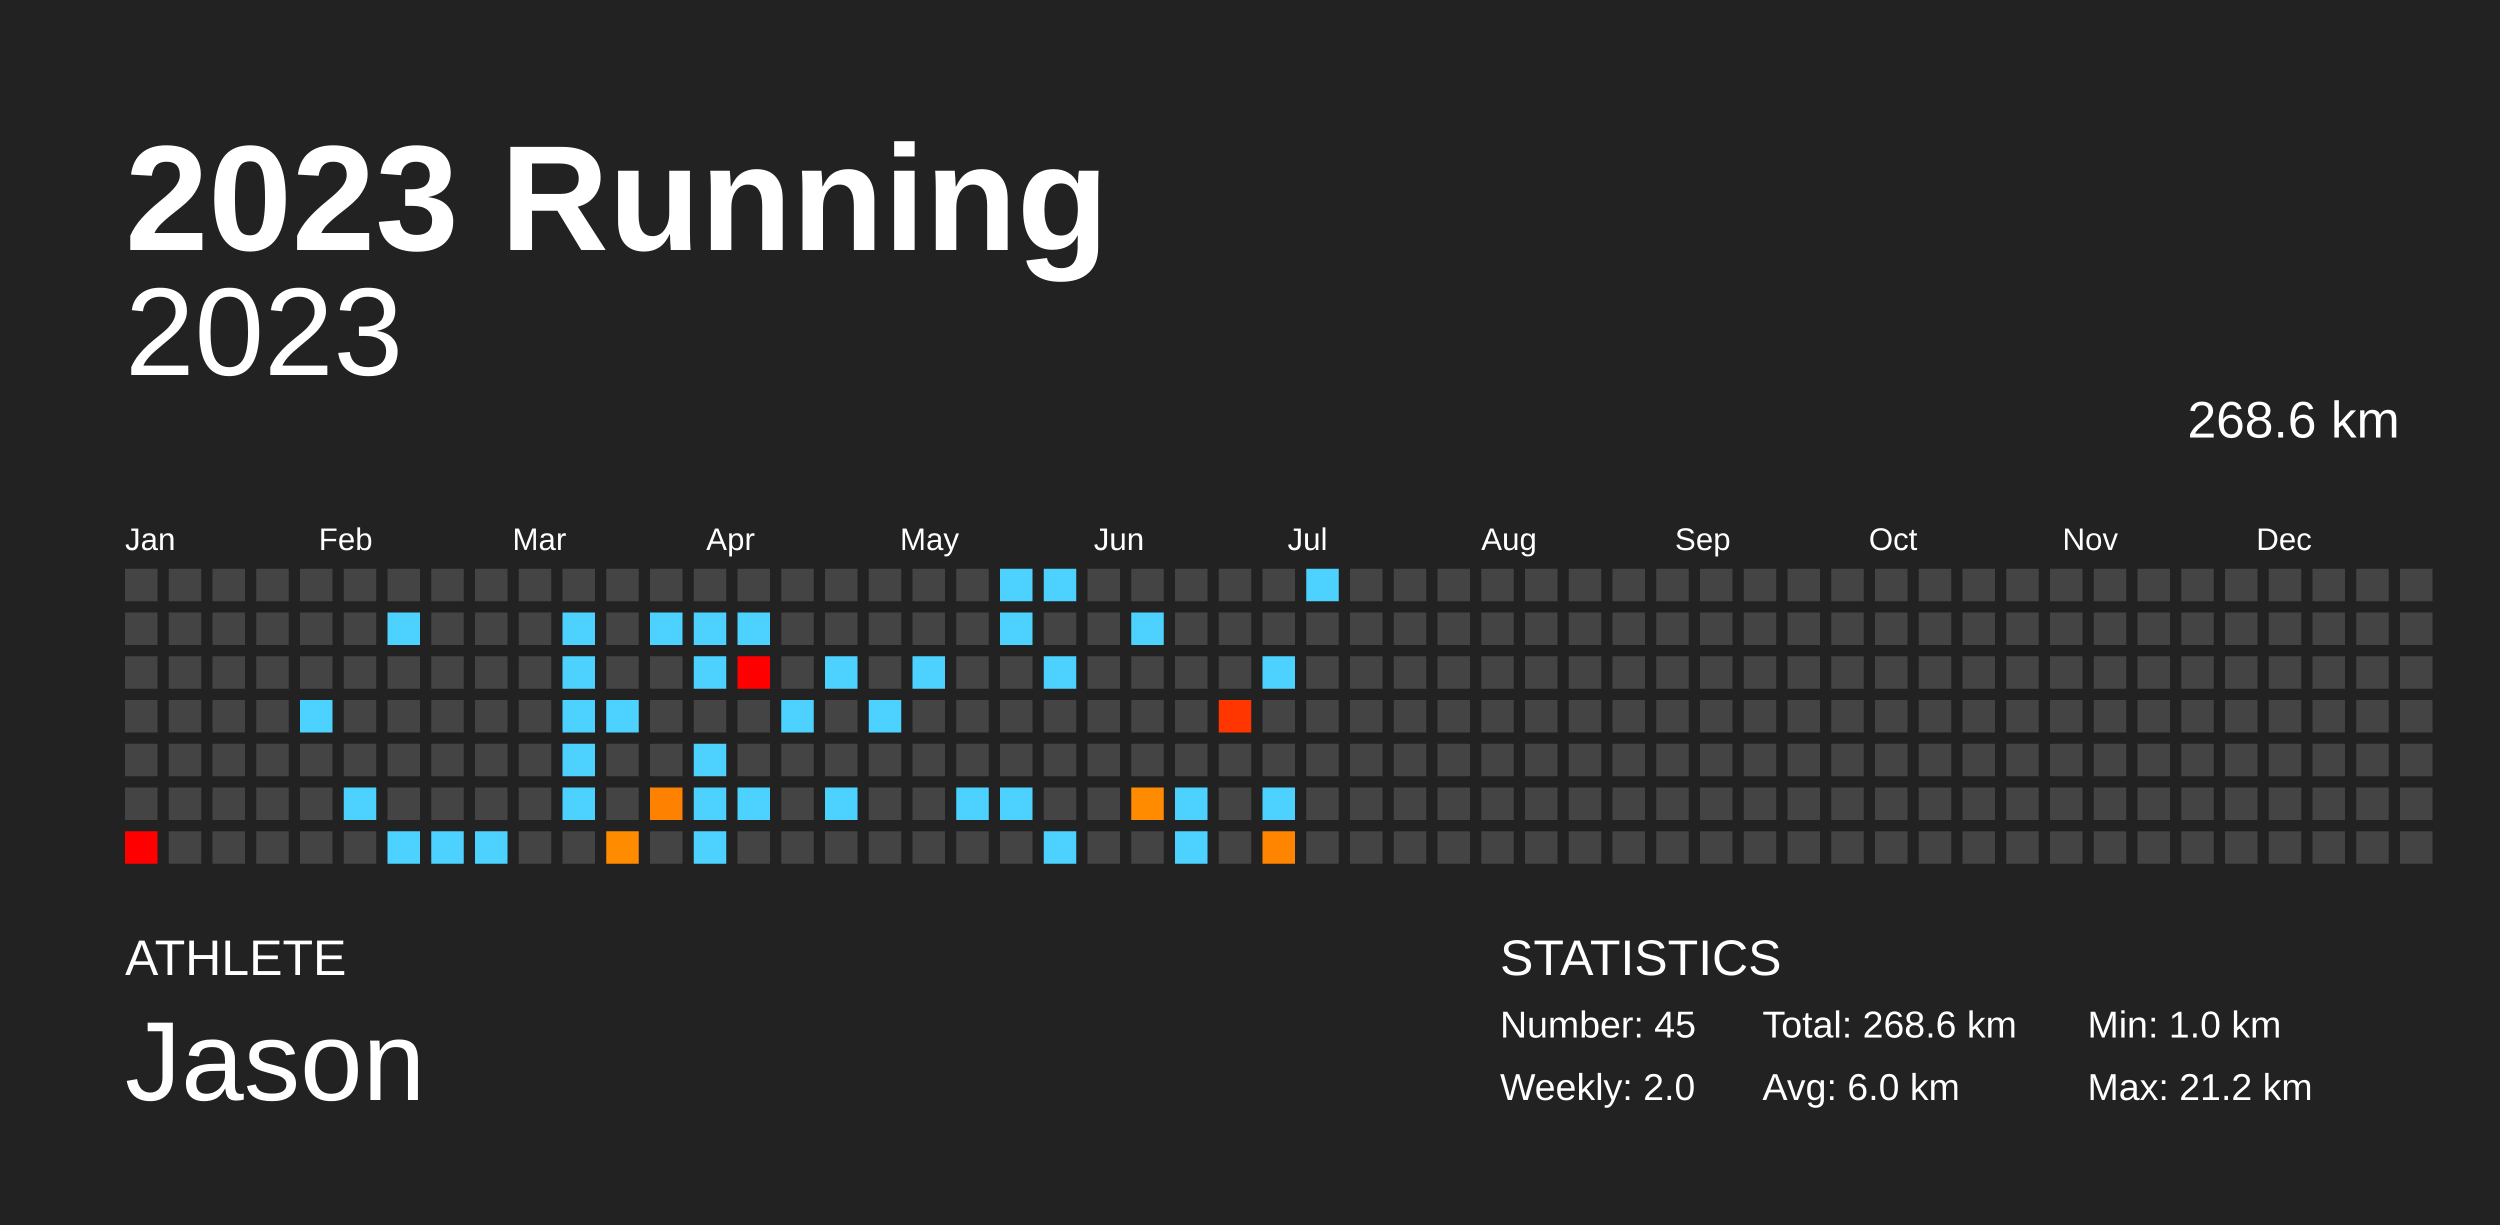
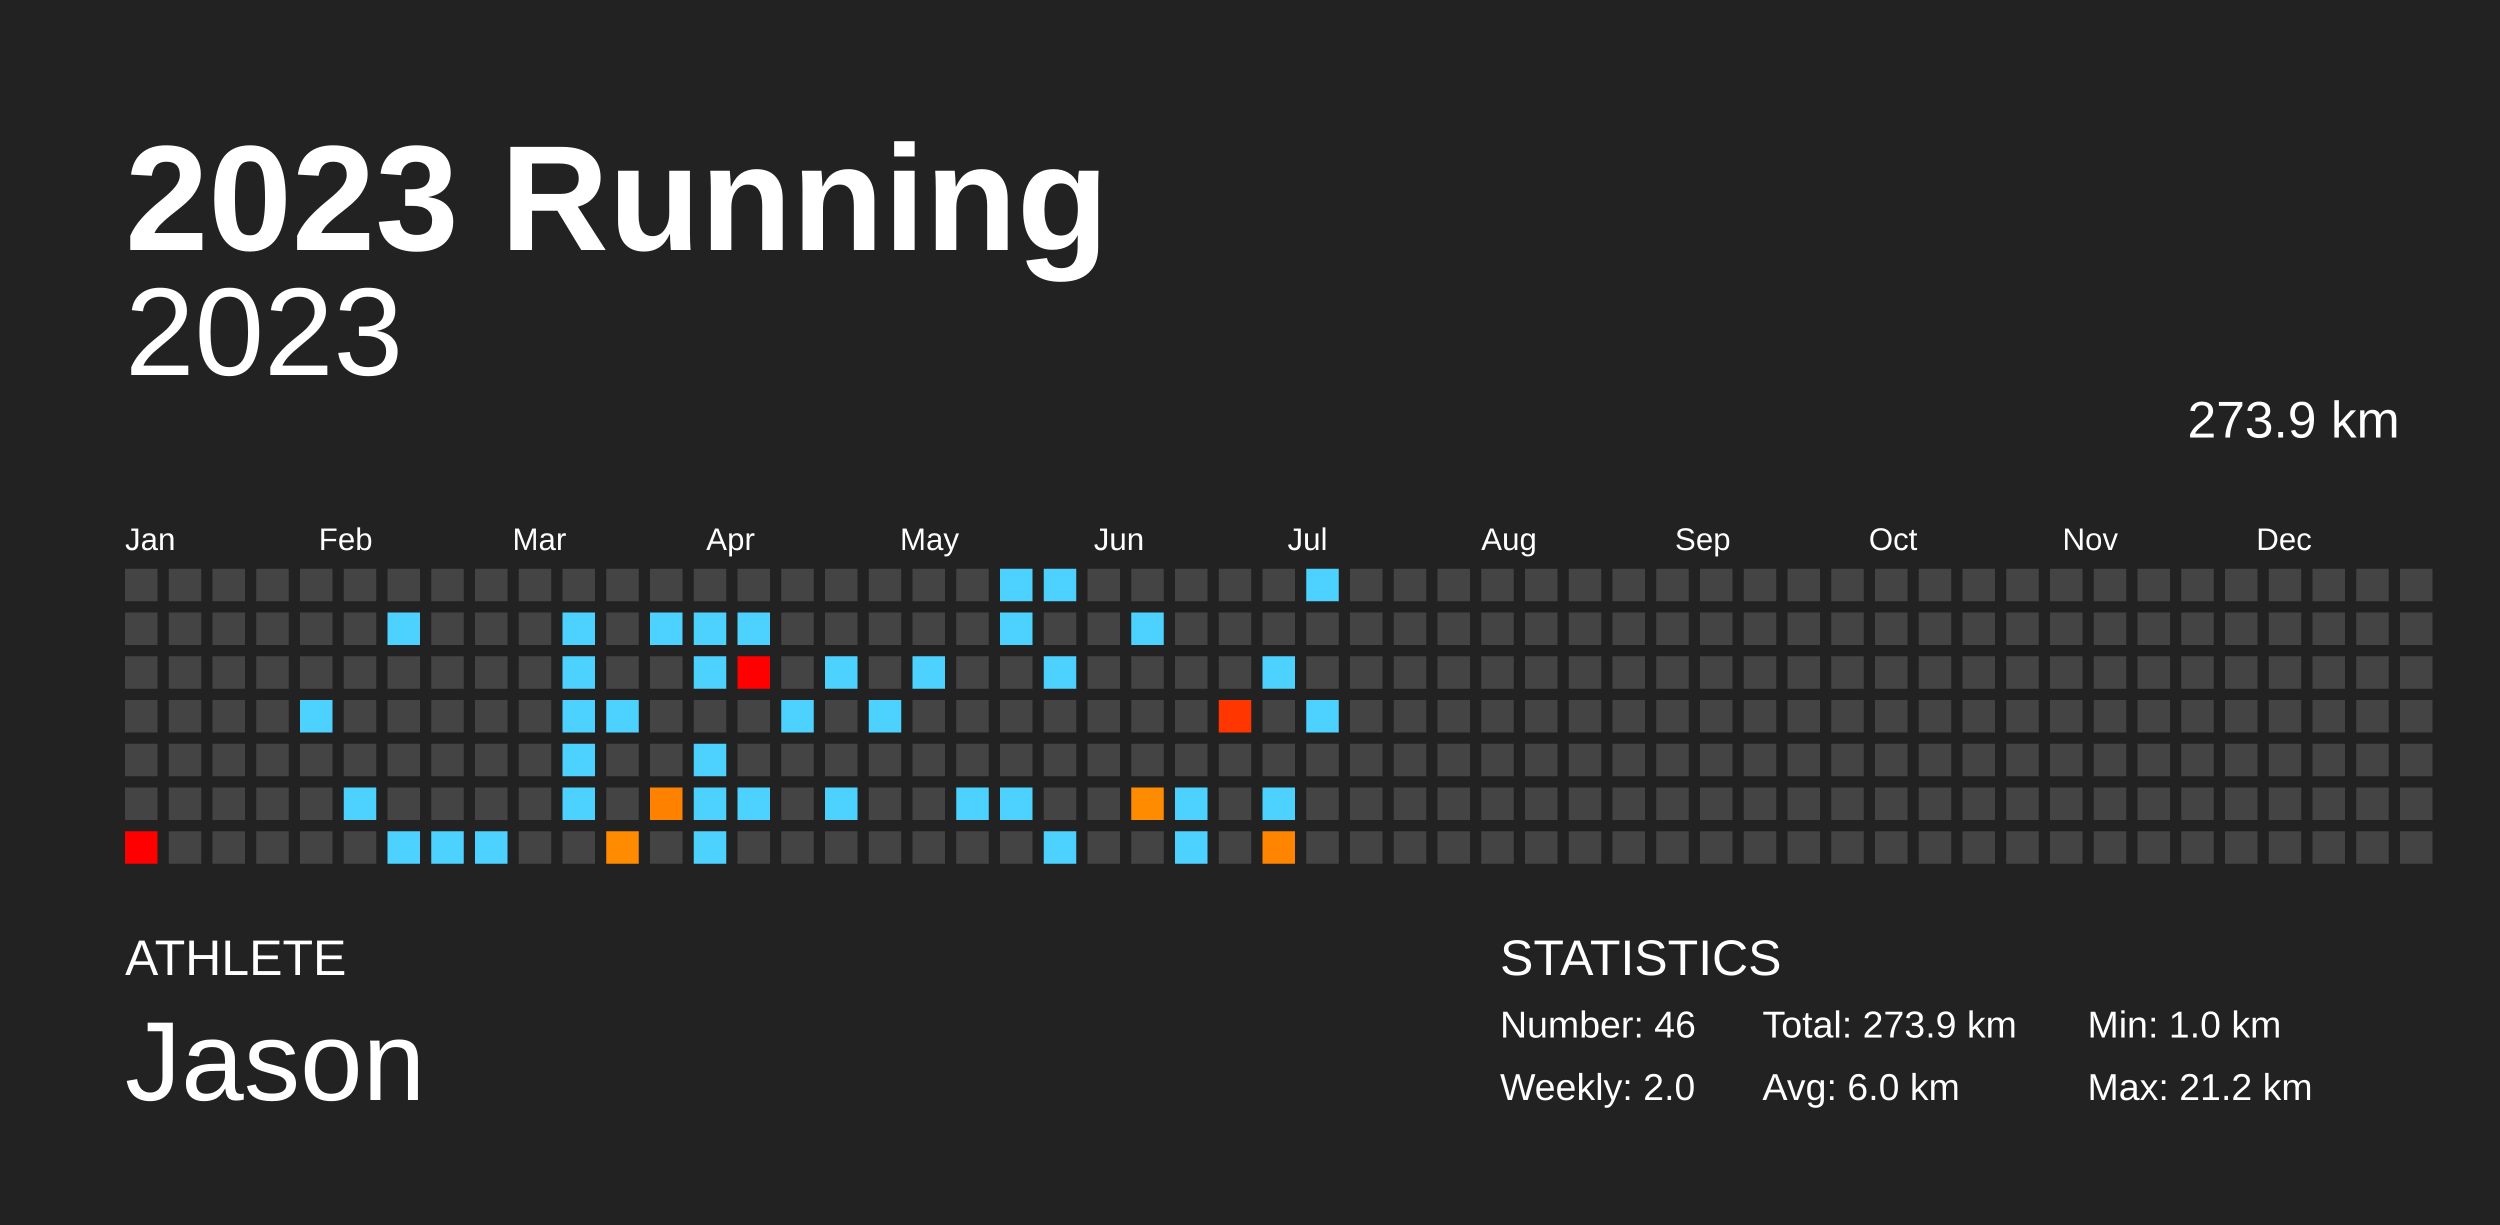
<svg xmlns="http://www.w3.org/2000/svg" baseProfile="full" height="98mm" version="1.1" viewBox="0,0,200,98" width="200mm">
  <defs />
  <rect fill="#222222" height="98" width="200" x="0" y="0" />
  <text fill="#FFFFFF" style="font-size:12px; font-family:Arial; font-weight:bold;" x="10" y="20">2023 Running</text>
  <text fill="#FFFFFF" style="font-size:4px; font-family:Arial" x="10" y="78">ATHLETE</text>
  <text fill="#FFFFFF" style="font-size:9px; font-family:Arial" x="10" y="88">Jason</text>
  <text fill="#FFFFFF" style="font-size:4px; font-family:Arial" x="120" y="78">STATISTICS</text>
-   <text fill="#FFFFFF" style="font-size:3px; font-family:Arial" x="120" y="83">Number: 45</text>
+   <text fill="#FFFFFF" style="font-size:3px; font-family:Arial" x="120" y="83">Number: 46</text>
  <text fill="#FFFFFF" style="font-size:3px; font-family:Arial" x="120" y="88">Weekly: 2.0</text>
-   <text fill="#FFFFFF" style="font-size:3px; font-family:Arial" x="141" y="83">Total: 268.6 km</text>
+   <text fill="#FFFFFF" style="font-size:3px; font-family:Arial" x="141" y="83">Total: 273.9 km</text>
  <text fill="#FFFFFF" style="font-size:3px; font-family:Arial" x="141" y="88">Avg: 6.0 km</text>
  <text fill="#FFFFFF" style="font-size:3px; font-family:Arial" x="167" y="83">Min: 1.0 km</text>
  <text fill="#FFFFFF" style="font-size:3px; font-family:Arial" x="167" y="88">Max: 21.2 km</text>
  <text alignment-baseline="hanging" fill="#FFFFFF" style="font-size:10.0px; font-family:Arial;" x="10" y="30">2023</text>
-   <text alignment-baseline="hanging" fill="#FFFFFF" style="font-size:4.125px; font-family:Arial;" x="175" y="35">268.6 km</text>
+   <text alignment-baseline="hanging" fill="#FFFFFF" style="font-size:4.125px; font-family:Arial;" x="175" y="35">273.9 km</text>
  <text fill="#FFFFFF" style="font-size:2.5px; font-family:Arial" x="10.0" y="44">Jan</text>
  <text fill="#FFFFFF" style="font-size:2.5px; font-family:Arial" x="25.5" y="44">Feb</text>
  <text fill="#FFFFFF" style="font-size:2.5px; font-family:Arial" x="41.0" y="44">Mar</text>
  <text fill="#FFFFFF" style="font-size:2.5px; font-family:Arial" x="56.5" y="44">Apr</text>
  <text fill="#FFFFFF" style="font-size:2.5px; font-family:Arial" x="72.0" y="44">May</text>
  <text fill="#FFFFFF" style="font-size:2.5px; font-family:Arial" x="87.5" y="44">Jun</text>
  <text fill="#FFFFFF" style="font-size:2.5px; font-family:Arial" x="103.0" y="44">Jul</text>
  <text fill="#FFFFFF" style="font-size:2.5px; font-family:Arial" x="118.5" y="44">Aug</text>
  <text fill="#FFFFFF" style="font-size:2.5px; font-family:Arial" x="134.0" y="44">Sep</text>
  <text fill="#FFFFFF" style="font-size:2.5px; font-family:Arial" x="149.5" y="44">Oct</text>
  <text fill="#FFFFFF" style="font-size:2.5px; font-family:Arial" x="165.0" y="44">Nov</text>
  <text fill="#FFFFFF" style="font-size:2.5px; font-family:Arial" x="180.5" y="44">Dec</text>
  <rect fill="#444444" height="2.6" width="2.6" x="10.0" y="45.5" />
  <rect fill="#444444" height="2.6" width="2.6" x="10.0" y="49.0" />
  <rect fill="#444444" height="2.6" width="2.6" x="10.0" y="52.5" />
  <rect fill="#444444" height="2.6" width="2.6" x="10.0" y="56.0" />
  <rect fill="#444444" height="2.6" width="2.6" x="10.0" y="59.5" />
  <rect fill="#444444" height="2.6" width="2.6" x="10.0" y="63.0" />
  <rect fill="red" height="2.6" width="2.6" x="10.0" y="66.5" />
  <rect fill="#444444" height="2.6" width="2.6" x="13.5" y="45.5" />
  <rect fill="#444444" height="2.6" width="2.6" x="13.5" y="49.0" />
  <rect fill="#444444" height="2.6" width="2.6" x="13.5" y="52.5" />
  <rect fill="#444444" height="2.6" width="2.6" x="13.5" y="56.0" />
  <rect fill="#444444" height="2.6" width="2.6" x="13.5" y="59.5" />
  <rect fill="#444444" height="2.6" width="2.6" x="13.5" y="63.0" />
  <rect fill="#444444" height="2.6" width="2.6" x="13.5" y="66.5" />
  <rect fill="#444444" height="2.6" width="2.6" x="17.0" y="45.5" />
  <rect fill="#444444" height="2.6" width="2.6" x="17.0" y="49.0" />
  <rect fill="#444444" height="2.6" width="2.6" x="17.0" y="52.5" />
  <rect fill="#444444" height="2.6" width="2.6" x="17.0" y="56.0" />
  <rect fill="#444444" height="2.6" width="2.6" x="17.0" y="59.5" />
  <rect fill="#444444" height="2.6" width="2.6" x="17.0" y="63.0" />
  <rect fill="#444444" height="2.6" width="2.6" x="17.0" y="66.5" />
  <rect fill="#444444" height="2.6" width="2.6" x="20.5" y="45.5" />
  <rect fill="#444444" height="2.6" width="2.6" x="20.5" y="49.0" />
  <rect fill="#444444" height="2.6" width="2.6" x="20.5" y="52.5" />
  <rect fill="#444444" height="2.6" width="2.6" x="20.5" y="56.0" />
  <rect fill="#444444" height="2.6" width="2.6" x="20.5" y="59.5" />
  <rect fill="#444444" height="2.6" width="2.6" x="20.5" y="63.0" />
  <rect fill="#444444" height="2.6" width="2.6" x="20.5" y="66.5" />
  <rect fill="#444444" height="2.6" width="2.6" x="24.0" y="45.5" />
  <rect fill="#444444" height="2.6" width="2.6" x="24.0" y="49.0" />
  <rect fill="#444444" height="2.6" width="2.6" x="24.0" y="52.5" />
  <rect fill="#4dd2ff" height="2.6" width="2.6" x="24.0" y="56.0" />
  <rect fill="#444444" height="2.6" width="2.6" x="24.0" y="59.5" />
  <rect fill="#444444" height="2.6" width="2.6" x="24.0" y="63.0" />
  <rect fill="#444444" height="2.6" width="2.6" x="24.0" y="66.5" />
  <rect fill="#444444" height="2.6" width="2.6" x="27.5" y="45.5" />
  <rect fill="#444444" height="2.6" width="2.6" x="27.5" y="49.0" />
  <rect fill="#444444" height="2.6" width="2.6" x="27.5" y="52.5" />
  <rect fill="#444444" height="2.6" width="2.6" x="27.5" y="56.0" />
  <rect fill="#444444" height="2.6" width="2.6" x="27.5" y="59.5" />
  <rect fill="#4dd2ff" height="2.6" width="2.6" x="27.5" y="63.0" />
  <rect fill="#444444" height="2.6" width="2.6" x="27.5" y="66.5" />
  <rect fill="#444444" height="2.6" width="2.6" x="31.0" y="45.5" />
  <rect fill="#4dd2ff" height="2.6" width="2.6" x="31.0" y="49.0" />
  <rect fill="#444444" height="2.6" width="2.6" x="31.0" y="52.5" />
  <rect fill="#444444" height="2.6" width="2.6" x="31.0" y="56.0" />
  <rect fill="#444444" height="2.6" width="2.6" x="31.0" y="59.5" />
  <rect fill="#444444" height="2.6" width="2.6" x="31.0" y="63.0" />
  <rect fill="#4dd2ff" height="2.6" width="2.6" x="31.0" y="66.5" />
  <rect fill="#444444" height="2.6" width="2.6" x="34.5" y="45.5" />
  <rect fill="#444444" height="2.6" width="2.6" x="34.5" y="49.0" />
  <rect fill="#444444" height="2.6" width="2.6" x="34.5" y="52.5" />
  <rect fill="#444444" height="2.6" width="2.6" x="34.5" y="56.0" />
  <rect fill="#444444" height="2.6" width="2.6" x="34.5" y="59.5" />
  <rect fill="#444444" height="2.6" width="2.6" x="34.5" y="63.0" />
  <rect fill="#4dd2ff" height="2.6" width="2.6" x="34.5" y="66.5" />
  <rect fill="#444444" height="2.6" width="2.6" x="38.0" y="45.5" />
  <rect fill="#444444" height="2.6" width="2.6" x="38.0" y="49.0" />
  <rect fill="#444444" height="2.6" width="2.6" x="38.0" y="52.5" />
  <rect fill="#444444" height="2.6" width="2.6" x="38.0" y="56.0" />
  <rect fill="#444444" height="2.6" width="2.6" x="38.0" y="59.5" />
  <rect fill="#444444" height="2.6" width="2.6" x="38.0" y="63.0" />
  <rect fill="#4dd2ff" height="2.6" width="2.6" x="38.0" y="66.5" />
  <rect fill="#444444" height="2.6" width="2.6" x="41.5" y="45.5" />
  <rect fill="#444444" height="2.6" width="2.6" x="41.5" y="49.0" />
  <rect fill="#444444" height="2.6" width="2.6" x="41.5" y="52.5" />
  <rect fill="#444444" height="2.6" width="2.6" x="41.5" y="56.0" />
  <rect fill="#444444" height="2.6" width="2.6" x="41.5" y="59.5" />
  <rect fill="#444444" height="2.6" width="2.6" x="41.5" y="63.0" />
  <rect fill="#444444" height="2.6" width="2.6" x="41.5" y="66.5" />
  <rect fill="#444444" height="2.6" width="2.6" x="45.0" y="45.5" />
  <rect fill="#4dd2ff" height="2.6" width="2.6" x="45.0" y="49.0" />
  <rect fill="#4dd2ff" height="2.6" width="2.6" x="45.0" y="52.5" />
  <rect fill="#4dd2ff" height="2.6" width="2.6" x="45.0" y="56.0" />
  <rect fill="#4dd2ff" height="2.6" width="2.6" x="45.0" y="59.5" />
  <rect fill="#4dd2ff" height="2.6" width="2.6" x="45.0" y="63.0" />
  <rect fill="#444444" height="2.6" width="2.6" x="45.0" y="66.5" />
  <rect fill="#444444" height="2.6" width="2.6" x="48.5" y="45.5" />
  <rect fill="#444444" height="2.6" width="2.6" x="48.5" y="49.0" />
  <rect fill="#444444" height="2.6" width="2.6" x="48.5" y="52.5" />
  <rect fill="#4dd2ff" height="2.6" width="2.6" x="48.5" y="56.0" />
  <rect fill="#444444" height="2.6" width="2.6" x="48.5" y="59.5" />
  <rect fill="#444444" height="2.6" width="2.6" x="48.5" y="63.0" />
  <rect fill="#ff8b00" height="2.6" width="2.6" x="48.5" y="66.5" />
  <rect fill="#444444" height="2.6" width="2.6" x="52.0" y="45.5" />
  <rect fill="#4dd2ff" height="2.6" width="2.6" x="52.0" y="49.0" />
  <rect fill="#444444" height="2.6" width="2.6" x="52.0" y="52.5" />
  <rect fill="#444444" height="2.6" width="2.6" x="52.0" y="56.0" />
  <rect fill="#444444" height="2.6" width="2.6" x="52.0" y="59.5" />
  <rect fill="#ff8100" height="2.6" width="2.6" x="52.0" y="63.0" />
  <rect fill="#444444" height="2.6" width="2.6" x="52.0" y="66.5" />
  <rect fill="#444444" height="2.6" width="2.6" x="55.5" y="45.5" />
  <rect fill="#4dd2ff" height="2.6" width="2.6" x="55.5" y="49.0" />
  <rect fill="#4dd2ff" height="2.6" width="2.6" x="55.5" y="52.5" />
  <rect fill="#444444" height="2.6" width="2.6" x="55.5" y="56.0" />
  <rect fill="#4dd2ff" height="2.6" width="2.6" x="55.5" y="59.5" />
  <rect fill="#4dd2ff" height="2.6" width="2.6" x="55.5" y="63.0" />
  <rect fill="#4dd2ff" height="2.6" width="2.6" x="55.5" y="66.5" />
  <rect fill="#444444" height="2.6" width="2.6" x="59.0" y="45.5" />
  <rect fill="#4dd2ff" height="2.6" width="2.6" x="59.0" y="49.0" />
  <rect fill="red" height="2.6" width="2.6" x="59.0" y="52.5" />
  <rect fill="#444444" height="2.6" width="2.6" x="59.0" y="56.0" />
  <rect fill="#444444" height="2.6" width="2.6" x="59.0" y="59.5" />
  <rect fill="#4dd2ff" height="2.6" width="2.6" x="59.0" y="63.0" />
  <rect fill="#444444" height="2.6" width="2.6" x="59.0" y="66.5" />
  <rect fill="#444444" height="2.6" width="2.6" x="62.5" y="45.5" />
  <rect fill="#444444" height="2.6" width="2.6" x="62.5" y="49.0" />
  <rect fill="#444444" height="2.6" width="2.6" x="62.5" y="52.5" />
  <rect fill="#4dd2ff" height="2.6" width="2.6" x="62.5" y="56.0" />
  <rect fill="#444444" height="2.6" width="2.6" x="62.5" y="59.5" />
  <rect fill="#444444" height="2.6" width="2.6" x="62.5" y="63.0" />
  <rect fill="#444444" height="2.6" width="2.6" x="62.5" y="66.5" />
  <rect fill="#444444" height="2.6" width="2.6" x="66.0" y="45.5" />
  <rect fill="#444444" height="2.6" width="2.6" x="66.0" y="49.0" />
  <rect fill="#4dd2ff" height="2.6" width="2.6" x="66.0" y="52.5" />
  <rect fill="#444444" height="2.6" width="2.6" x="66.0" y="56.0" />
  <rect fill="#444444" height="2.6" width="2.6" x="66.0" y="59.5" />
  <rect fill="#4dd2ff" height="2.6" width="2.6" x="66.0" y="63.0" />
  <rect fill="#444444" height="2.6" width="2.6" x="66.0" y="66.5" />
  <rect fill="#444444" height="2.6" width="2.6" x="69.5" y="45.5" />
  <rect fill="#444444" height="2.6" width="2.6" x="69.5" y="49.0" />
  <rect fill="#444444" height="2.6" width="2.6" x="69.5" y="52.5" />
  <rect fill="#4dd2ff" height="2.6" width="2.6" x="69.5" y="56.0" />
  <rect fill="#444444" height="2.6" width="2.6" x="69.5" y="59.5" />
  <rect fill="#444444" height="2.6" width="2.6" x="69.5" y="63.0" />
  <rect fill="#444444" height="2.6" width="2.6" x="69.5" y="66.5" />
  <rect fill="#444444" height="2.6" width="2.6" x="73.0" y="45.5" />
  <rect fill="#444444" height="2.6" width="2.6" x="73.0" y="49.0" />
  <rect fill="#4dd2ff" height="2.6" width="2.6" x="73.0" y="52.5" />
  <rect fill="#444444" height="2.6" width="2.6" x="73.0" y="56.0" />
  <rect fill="#444444" height="2.6" width="2.6" x="73.0" y="59.5" />
  <rect fill="#444444" height="2.6" width="2.6" x="73.0" y="63.0" />
  <rect fill="#444444" height="2.6" width="2.6" x="73.0" y="66.5" />
  <rect fill="#444444" height="2.6" width="2.6" x="76.5" y="45.5" />
  <rect fill="#444444" height="2.6" width="2.6" x="76.5" y="49.0" />
  <rect fill="#444444" height="2.6" width="2.6" x="76.5" y="52.5" />
  <rect fill="#444444" height="2.6" width="2.6" x="76.5" y="56.0" />
  <rect fill="#444444" height="2.6" width="2.6" x="76.5" y="59.5" />
  <rect fill="#4dd2ff" height="2.6" width="2.6" x="76.5" y="63.0" />
  <rect fill="#444444" height="2.6" width="2.6" x="76.5" y="66.5" />
  <rect fill="#4dd2ff" height="2.6" width="2.6" x="80.0" y="45.5" />
  <rect fill="#4dd2ff" height="2.6" width="2.6" x="80.0" y="49.0" />
  <rect fill="#444444" height="2.6" width="2.6" x="80.0" y="52.5" />
  <rect fill="#444444" height="2.6" width="2.6" x="80.0" y="56.0" />
  <rect fill="#444444" height="2.6" width="2.6" x="80.0" y="59.5" />
  <rect fill="#4dd2ff" height="2.6" width="2.6" x="80.0" y="63.0" />
  <rect fill="#444444" height="2.6" width="2.6" x="80.0" y="66.5" />
  <rect fill="#4dd2ff" height="2.6" width="2.6" x="83.5" y="45.5" />
  <rect fill="#444444" height="2.6" width="2.6" x="83.5" y="49.0" />
  <rect fill="#4dd2ff" height="2.6" width="2.6" x="83.5" y="52.5" />
  <rect fill="#444444" height="2.6" width="2.6" x="83.5" y="56.0" />
  <rect fill="#444444" height="2.6" width="2.6" x="83.5" y="59.5" />
  <rect fill="#444444" height="2.6" width="2.6" x="83.5" y="63.0" />
  <rect fill="#4dd2ff" height="2.6" width="2.6" x="83.5" y="66.5" />
  <rect fill="#444444" height="2.6" width="2.6" x="87.0" y="45.5" />
  <rect fill="#444444" height="2.6" width="2.6" x="87.0" y="49.0" />
  <rect fill="#444444" height="2.6" width="2.6" x="87.0" y="52.5" />
  <rect fill="#444444" height="2.6" width="2.6" x="87.0" y="56.0" />
  <rect fill="#444444" height="2.6" width="2.6" x="87.0" y="59.5" />
  <rect fill="#444444" height="2.6" width="2.6" x="87.0" y="63.0" />
  <rect fill="#444444" height="2.6" width="2.6" x="87.0" y="66.5" />
  <rect fill="#444444" height="2.6" width="2.6" x="90.5" y="45.5" />
  <rect fill="#4dd2ff" height="2.6" width="2.6" x="90.5" y="49.0" />
  <rect fill="#444444" height="2.6" width="2.6" x="90.5" y="52.5" />
  <rect fill="#444444" height="2.6" width="2.6" x="90.5" y="56.0" />
  <rect fill="#444444" height="2.6" width="2.6" x="90.5" y="59.5" />
  <rect fill="#ff8b00" height="2.6" width="2.6" x="90.5" y="63.0" />
  <rect fill="#444444" height="2.6" width="2.6" x="90.5" y="66.5" />
  <rect fill="#444444" height="2.6" width="2.6" x="94.0" y="45.5" />
  <rect fill="#444444" height="2.6" width="2.6" x="94.0" y="49.0" />
  <rect fill="#444444" height="2.6" width="2.6" x="94.0" y="52.5" />
  <rect fill="#444444" height="2.6" width="2.6" x="94.0" y="56.0" />
  <rect fill="#444444" height="2.6" width="2.6" x="94.0" y="59.5" />
  <rect fill="#4dd2ff" height="2.6" width="2.6" x="94.0" y="63.0" />
  <rect fill="#4dd2ff" height="2.6" width="2.6" x="94.0" y="66.5" />
  <rect fill="#444444" height="2.6" width="2.6" x="97.5" y="45.5" />
  <rect fill="#444444" height="2.6" width="2.6" x="97.5" y="49.0" />
  <rect fill="#444444" height="2.6" width="2.6" x="97.5" y="52.5" />
  <rect fill="#ff3600" height="2.6" width="2.6" x="97.5" y="56.0" />
  <rect fill="#444444" height="2.6" width="2.6" x="97.5" y="59.5" />
  <rect fill="#444444" height="2.6" width="2.6" x="97.5" y="63.0" />
  <rect fill="#444444" height="2.6" width="2.6" x="97.5" y="66.5" />
  <rect fill="#444444" height="2.6" width="2.6" x="101.0" y="45.5" />
  <rect fill="#444444" height="2.6" width="2.6" x="101.0" y="49.0" />
  <rect fill="#4dd2ff" height="2.6" width="2.6" x="101.0" y="52.5" />
  <rect fill="#444444" height="2.6" width="2.6" x="101.0" y="56.0" />
  <rect fill="#444444" height="2.6" width="2.6" x="101.0" y="59.5" />
  <rect fill="#4dd2ff" height="2.6" width="2.6" x="101.0" y="63.0" />
  <rect fill="#ff8500" height="2.6" width="2.6" x="101.0" y="66.5" />
  <rect fill="#4dd2ff" height="2.6" width="2.6" x="104.5" y="45.5" />
  <rect fill="#444444" height="2.6" width="2.6" x="104.5" y="49.0" />
  <rect fill="#444444" height="2.6" width="2.6" x="104.5" y="52.5" />
-   <rect fill="#444444" height="2.6" width="2.6" x="104.5" y="56.0" />
+   <rect fill="#4dd2ff" height="2.6" width="2.6" x="104.5" y="56.0" />
  <rect fill="#444444" height="2.6" width="2.6" x="104.5" y="59.5" />
  <rect fill="#444444" height="2.6" width="2.6" x="104.5" y="63.0" />
  <rect fill="#444444" height="2.6" width="2.6" x="104.5" y="66.5" />
  <rect fill="#444444" height="2.6" width="2.6" x="108.0" y="45.5" />
  <rect fill="#444444" height="2.6" width="2.6" x="108.0" y="49.0" />
  <rect fill="#444444" height="2.6" width="2.6" x="108.0" y="52.5" />
  <rect fill="#444444" height="2.6" width="2.6" x="108.0" y="56.0" />
  <rect fill="#444444" height="2.6" width="2.6" x="108.0" y="59.5" />
  <rect fill="#444444" height="2.6" width="2.6" x="108.0" y="63.0" />
  <rect fill="#444444" height="2.6" width="2.6" x="108.0" y="66.5" />
  <rect fill="#444444" height="2.6" width="2.6" x="111.5" y="45.5" />
  <rect fill="#444444" height="2.6" width="2.6" x="111.5" y="49.0" />
  <rect fill="#444444" height="2.6" width="2.6" x="111.5" y="52.5" />
  <rect fill="#444444" height="2.6" width="2.6" x="111.5" y="56.0" />
  <rect fill="#444444" height="2.6" width="2.6" x="111.5" y="59.5" />
  <rect fill="#444444" height="2.6" width="2.6" x="111.5" y="63.0" />
  <rect fill="#444444" height="2.6" width="2.6" x="111.5" y="66.5" />
  <rect fill="#444444" height="2.6" width="2.6" x="115.0" y="45.5" />
  <rect fill="#444444" height="2.6" width="2.6" x="115.0" y="49.0" />
  <rect fill="#444444" height="2.6" width="2.6" x="115.0" y="52.5" />
  <rect fill="#444444" height="2.6" width="2.6" x="115.0" y="56.0" />
  <rect fill="#444444" height="2.6" width="2.6" x="115.0" y="59.5" />
  <rect fill="#444444" height="2.6" width="2.6" x="115.0" y="63.0" />
  <rect fill="#444444" height="2.6" width="2.6" x="115.0" y="66.5" />
  <rect fill="#444444" height="2.6" width="2.6" x="118.5" y="45.5" />
  <rect fill="#444444" height="2.6" width="2.6" x="118.5" y="49.0" />
  <rect fill="#444444" height="2.6" width="2.6" x="118.5" y="52.5" />
  <rect fill="#444444" height="2.6" width="2.6" x="118.5" y="56.0" />
  <rect fill="#444444" height="2.6" width="2.6" x="118.5" y="59.5" />
  <rect fill="#444444" height="2.6" width="2.6" x="118.5" y="63.0" />
  <rect fill="#444444" height="2.6" width="2.6" x="118.5" y="66.5" />
  <rect fill="#444444" height="2.6" width="2.6" x="122.0" y="45.5" />
  <rect fill="#444444" height="2.6" width="2.6" x="122.0" y="49.0" />
  <rect fill="#444444" height="2.6" width="2.6" x="122.0" y="52.5" />
  <rect fill="#444444" height="2.6" width="2.6" x="122.0" y="56.0" />
  <rect fill="#444444" height="2.6" width="2.6" x="122.0" y="59.5" />
  <rect fill="#444444" height="2.6" width="2.6" x="122.0" y="63.0" />
  <rect fill="#444444" height="2.6" width="2.6" x="122.0" y="66.5" />
  <rect fill="#444444" height="2.6" width="2.6" x="125.5" y="45.5" />
  <rect fill="#444444" height="2.6" width="2.6" x="125.5" y="49.0" />
  <rect fill="#444444" height="2.6" width="2.6" x="125.5" y="52.5" />
  <rect fill="#444444" height="2.6" width="2.6" x="125.5" y="56.0" />
  <rect fill="#444444" height="2.6" width="2.6" x="125.5" y="59.5" />
  <rect fill="#444444" height="2.6" width="2.6" x="125.5" y="63.0" />
  <rect fill="#444444" height="2.6" width="2.6" x="125.5" y="66.5" />
  <rect fill="#444444" height="2.6" width="2.6" x="129.0" y="45.5" />
  <rect fill="#444444" height="2.6" width="2.6" x="129.0" y="49.0" />
  <rect fill="#444444" height="2.6" width="2.6" x="129.0" y="52.5" />
  <rect fill="#444444" height="2.6" width="2.6" x="129.0" y="56.0" />
  <rect fill="#444444" height="2.6" width="2.6" x="129.0" y="59.5" />
  <rect fill="#444444" height="2.6" width="2.6" x="129.0" y="63.0" />
  <rect fill="#444444" height="2.6" width="2.6" x="129.0" y="66.5" />
  <rect fill="#444444" height="2.6" width="2.6" x="132.5" y="45.5" />
  <rect fill="#444444" height="2.6" width="2.6" x="132.5" y="49.0" />
  <rect fill="#444444" height="2.6" width="2.6" x="132.5" y="52.5" />
  <rect fill="#444444" height="2.6" width="2.6" x="132.5" y="56.0" />
  <rect fill="#444444" height="2.6" width="2.6" x="132.5" y="59.5" />
  <rect fill="#444444" height="2.6" width="2.6" x="132.5" y="63.0" />
  <rect fill="#444444" height="2.6" width="2.6" x="132.5" y="66.5" />
  <rect fill="#444444" height="2.6" width="2.6" x="136.0" y="45.5" />
  <rect fill="#444444" height="2.6" width="2.6" x="136.0" y="49.0" />
  <rect fill="#444444" height="2.6" width="2.6" x="136.0" y="52.5" />
  <rect fill="#444444" height="2.6" width="2.6" x="136.0" y="56.0" />
  <rect fill="#444444" height="2.6" width="2.6" x="136.0" y="59.5" />
  <rect fill="#444444" height="2.6" width="2.6" x="136.0" y="63.0" />
  <rect fill="#444444" height="2.6" width="2.6" x="136.0" y="66.5" />
  <rect fill="#444444" height="2.6" width="2.6" x="139.5" y="45.5" />
  <rect fill="#444444" height="2.6" width="2.6" x="139.5" y="49.0" />
  <rect fill="#444444" height="2.6" width="2.6" x="139.5" y="52.5" />
  <rect fill="#444444" height="2.6" width="2.6" x="139.5" y="56.0" />
  <rect fill="#444444" height="2.6" width="2.6" x="139.5" y="59.5" />
  <rect fill="#444444" height="2.6" width="2.6" x="139.5" y="63.0" />
  <rect fill="#444444" height="2.6" width="2.6" x="139.5" y="66.5" />
  <rect fill="#444444" height="2.6" width="2.6" x="143.0" y="45.5" />
  <rect fill="#444444" height="2.6" width="2.6" x="143.0" y="49.0" />
  <rect fill="#444444" height="2.6" width="2.6" x="143.0" y="52.5" />
  <rect fill="#444444" height="2.6" width="2.6" x="143.0" y="56.0" />
  <rect fill="#444444" height="2.6" width="2.6" x="143.0" y="59.5" />
  <rect fill="#444444" height="2.6" width="2.6" x="143.0" y="63.0" />
  <rect fill="#444444" height="2.6" width="2.6" x="143.0" y="66.5" />
  <rect fill="#444444" height="2.6" width="2.6" x="146.5" y="45.5" />
  <rect fill="#444444" height="2.6" width="2.6" x="146.5" y="49.0" />
  <rect fill="#444444" height="2.6" width="2.6" x="146.5" y="52.5" />
  <rect fill="#444444" height="2.6" width="2.6" x="146.5" y="56.0" />
  <rect fill="#444444" height="2.6" width="2.6" x="146.5" y="59.5" />
  <rect fill="#444444" height="2.6" width="2.6" x="146.5" y="63.0" />
  <rect fill="#444444" height="2.6" width="2.6" x="146.5" y="66.5" />
  <rect fill="#444444" height="2.6" width="2.6" x="150.0" y="45.5" />
  <rect fill="#444444" height="2.6" width="2.6" x="150.0" y="49.0" />
  <rect fill="#444444" height="2.6" width="2.6" x="150.0" y="52.5" />
  <rect fill="#444444" height="2.6" width="2.6" x="150.0" y="56.0" />
  <rect fill="#444444" height="2.6" width="2.6" x="150.0" y="59.5" />
  <rect fill="#444444" height="2.6" width="2.6" x="150.0" y="63.0" />
  <rect fill="#444444" height="2.6" width="2.6" x="150.0" y="66.5" />
  <rect fill="#444444" height="2.6" width="2.6" x="153.5" y="45.5" />
  <rect fill="#444444" height="2.6" width="2.6" x="153.5" y="49.0" />
  <rect fill="#444444" height="2.6" width="2.6" x="153.5" y="52.5" />
  <rect fill="#444444" height="2.6" width="2.6" x="153.5" y="56.0" />
  <rect fill="#444444" height="2.6" width="2.6" x="153.5" y="59.5" />
  <rect fill="#444444" height="2.6" width="2.6" x="153.5" y="63.0" />
  <rect fill="#444444" height="2.6" width="2.6" x="153.5" y="66.5" />
  <rect fill="#444444" height="2.6" width="2.6" x="157.0" y="45.5" />
  <rect fill="#444444" height="2.6" width="2.6" x="157.0" y="49.0" />
  <rect fill="#444444" height="2.6" width="2.6" x="157.0" y="52.5" />
  <rect fill="#444444" height="2.6" width="2.6" x="157.0" y="56.0" />
  <rect fill="#444444" height="2.6" width="2.6" x="157.0" y="59.5" />
  <rect fill="#444444" height="2.6" width="2.6" x="157.0" y="63.0" />
  <rect fill="#444444" height="2.6" width="2.6" x="157.0" y="66.5" />
  <rect fill="#444444" height="2.6" width="2.6" x="160.5" y="45.5" />
  <rect fill="#444444" height="2.6" width="2.6" x="160.5" y="49.0" />
  <rect fill="#444444" height="2.6" width="2.6" x="160.5" y="52.5" />
  <rect fill="#444444" height="2.6" width="2.6" x="160.5" y="56.0" />
  <rect fill="#444444" height="2.6" width="2.6" x="160.5" y="59.5" />
  <rect fill="#444444" height="2.6" width="2.6" x="160.5" y="63.0" />
  <rect fill="#444444" height="2.6" width="2.6" x="160.5" y="66.5" />
  <rect fill="#444444" height="2.6" width="2.6" x="164.0" y="45.5" />
  <rect fill="#444444" height="2.6" width="2.6" x="164.0" y="49.0" />
  <rect fill="#444444" height="2.6" width="2.6" x="164.0" y="52.5" />
  <rect fill="#444444" height="2.6" width="2.6" x="164.0" y="56.0" />
  <rect fill="#444444" height="2.6" width="2.6" x="164.0" y="59.5" />
  <rect fill="#444444" height="2.6" width="2.6" x="164.0" y="63.0" />
  <rect fill="#444444" height="2.6" width="2.6" x="164.0" y="66.5" />
  <rect fill="#444444" height="2.6" width="2.6" x="167.5" y="45.5" />
  <rect fill="#444444" height="2.6" width="2.6" x="167.5" y="49.0" />
  <rect fill="#444444" height="2.6" width="2.6" x="167.5" y="52.5" />
  <rect fill="#444444" height="2.6" width="2.6" x="167.5" y="56.0" />
  <rect fill="#444444" height="2.6" width="2.6" x="167.5" y="59.5" />
  <rect fill="#444444" height="2.6" width="2.6" x="167.5" y="63.0" />
  <rect fill="#444444" height="2.6" width="2.6" x="167.5" y="66.5" />
  <rect fill="#444444" height="2.6" width="2.6" x="171.0" y="45.5" />
  <rect fill="#444444" height="2.6" width="2.6" x="171.0" y="49.0" />
  <rect fill="#444444" height="2.6" width="2.6" x="171.0" y="52.5" />
  <rect fill="#444444" height="2.6" width="2.6" x="171.0" y="56.0" />
  <rect fill="#444444" height="2.6" width="2.6" x="171.0" y="59.5" />
  <rect fill="#444444" height="2.6" width="2.6" x="171.0" y="63.0" />
  <rect fill="#444444" height="2.6" width="2.6" x="171.0" y="66.5" />
  <rect fill="#444444" height="2.6" width="2.6" x="174.5" y="45.5" />
  <rect fill="#444444" height="2.6" width="2.6" x="174.5" y="49.0" />
  <rect fill="#444444" height="2.6" width="2.6" x="174.5" y="52.5" />
  <rect fill="#444444" height="2.6" width="2.6" x="174.5" y="56.0" />
  <rect fill="#444444" height="2.6" width="2.6" x="174.5" y="59.5" />
  <rect fill="#444444" height="2.6" width="2.6" x="174.5" y="63.0" />
  <rect fill="#444444" height="2.6" width="2.6" x="174.5" y="66.5" />
  <rect fill="#444444" height="2.6" width="2.6" x="178.0" y="45.5" />
  <rect fill="#444444" height="2.6" width="2.6" x="178.0" y="49.0" />
  <rect fill="#444444" height="2.6" width="2.6" x="178.0" y="52.5" />
  <rect fill="#444444" height="2.6" width="2.6" x="178.0" y="56.0" />
  <rect fill="#444444" height="2.6" width="2.6" x="178.0" y="59.5" />
  <rect fill="#444444" height="2.6" width="2.6" x="178.0" y="63.0" />
  <rect fill="#444444" height="2.6" width="2.6" x="178.0" y="66.5" />
  <rect fill="#444444" height="2.6" width="2.6" x="181.5" y="45.5" />
  <rect fill="#444444" height="2.6" width="2.6" x="181.5" y="49.0" />
  <rect fill="#444444" height="2.6" width="2.6" x="181.5" y="52.5" />
  <rect fill="#444444" height="2.6" width="2.6" x="181.5" y="56.0" />
  <rect fill="#444444" height="2.6" width="2.6" x="181.5" y="59.5" />
  <rect fill="#444444" height="2.6" width="2.6" x="181.5" y="63.0" />
  <rect fill="#444444" height="2.6" width="2.6" x="181.5" y="66.5" />
  <rect fill="#444444" height="2.6" width="2.6" x="185.0" y="45.5" />
  <rect fill="#444444" height="2.6" width="2.6" x="185.0" y="49.0" />
  <rect fill="#444444" height="2.6" width="2.6" x="185.0" y="52.5" />
  <rect fill="#444444" height="2.6" width="2.6" x="185.0" y="56.0" />
  <rect fill="#444444" height="2.6" width="2.6" x="185.0" y="59.5" />
  <rect fill="#444444" height="2.6" width="2.6" x="185.0" y="63.0" />
  <rect fill="#444444" height="2.6" width="2.6" x="185.0" y="66.5" />
  <rect fill="#444444" height="2.6" width="2.6" x="188.5" y="45.5" />
  <rect fill="#444444" height="2.6" width="2.6" x="188.5" y="49.0" />
  <rect fill="#444444" height="2.6" width="2.6" x="188.5" y="52.5" />
  <rect fill="#444444" height="2.6" width="2.6" x="188.5" y="56.0" />
  <rect fill="#444444" height="2.6" width="2.6" x="188.5" y="59.5" />
  <rect fill="#444444" height="2.6" width="2.6" x="188.5" y="63.0" />
  <rect fill="#444444" height="2.6" width="2.6" x="188.5" y="66.5" />
  <rect fill="#444444" height="2.6" width="2.6" x="192.0" y="45.5" />
  <rect fill="#444444" height="2.6" width="2.6" x="192.0" y="49.0" />
  <rect fill="#444444" height="2.6" width="2.6" x="192.0" y="52.5" />
  <rect fill="#444444" height="2.6" width="2.6" x="192.0" y="56.0" />
  <rect fill="#444444" height="2.6" width="2.6" x="192.0" y="59.5" />
  <rect fill="#444444" height="2.6" width="2.6" x="192.0" y="63.0" />
  <rect fill="#444444" height="2.6" width="2.6" x="192.0" y="66.5" />
</svg>
